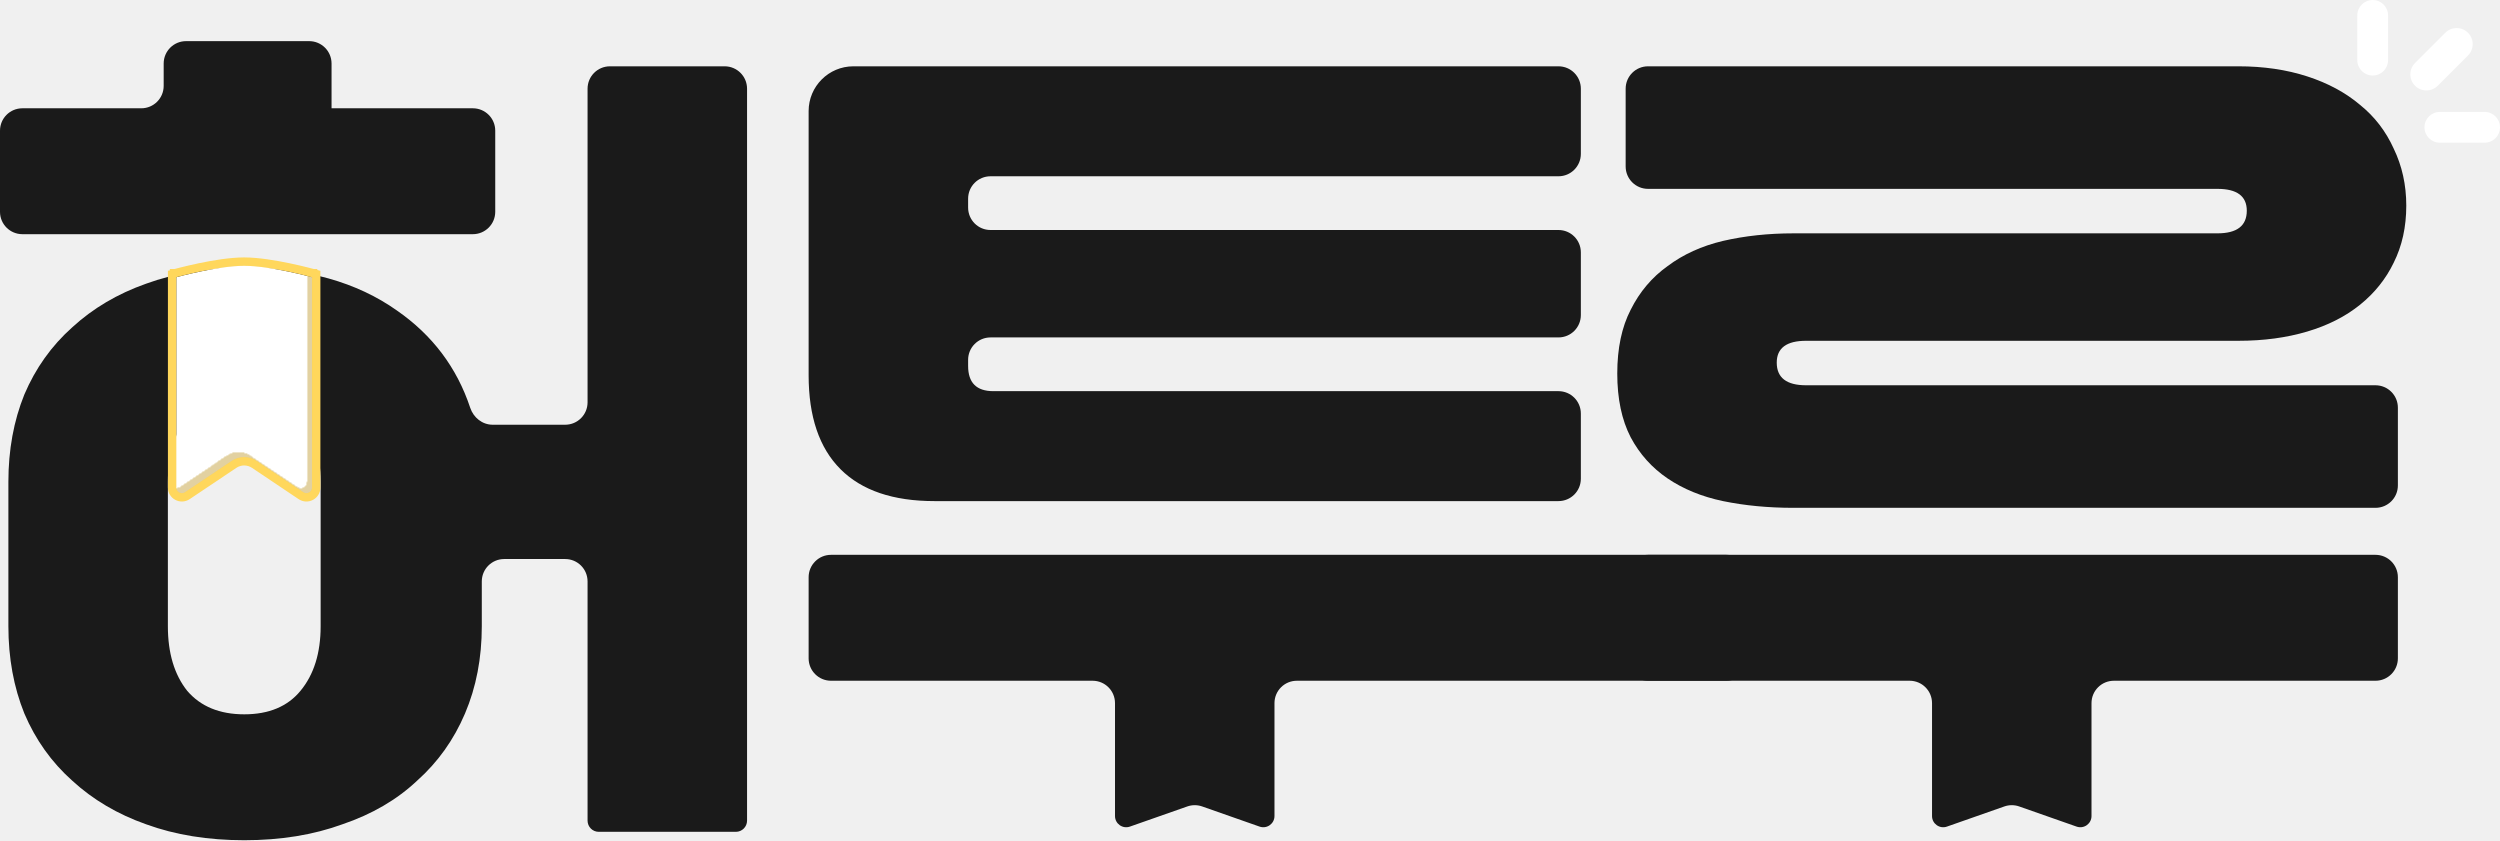
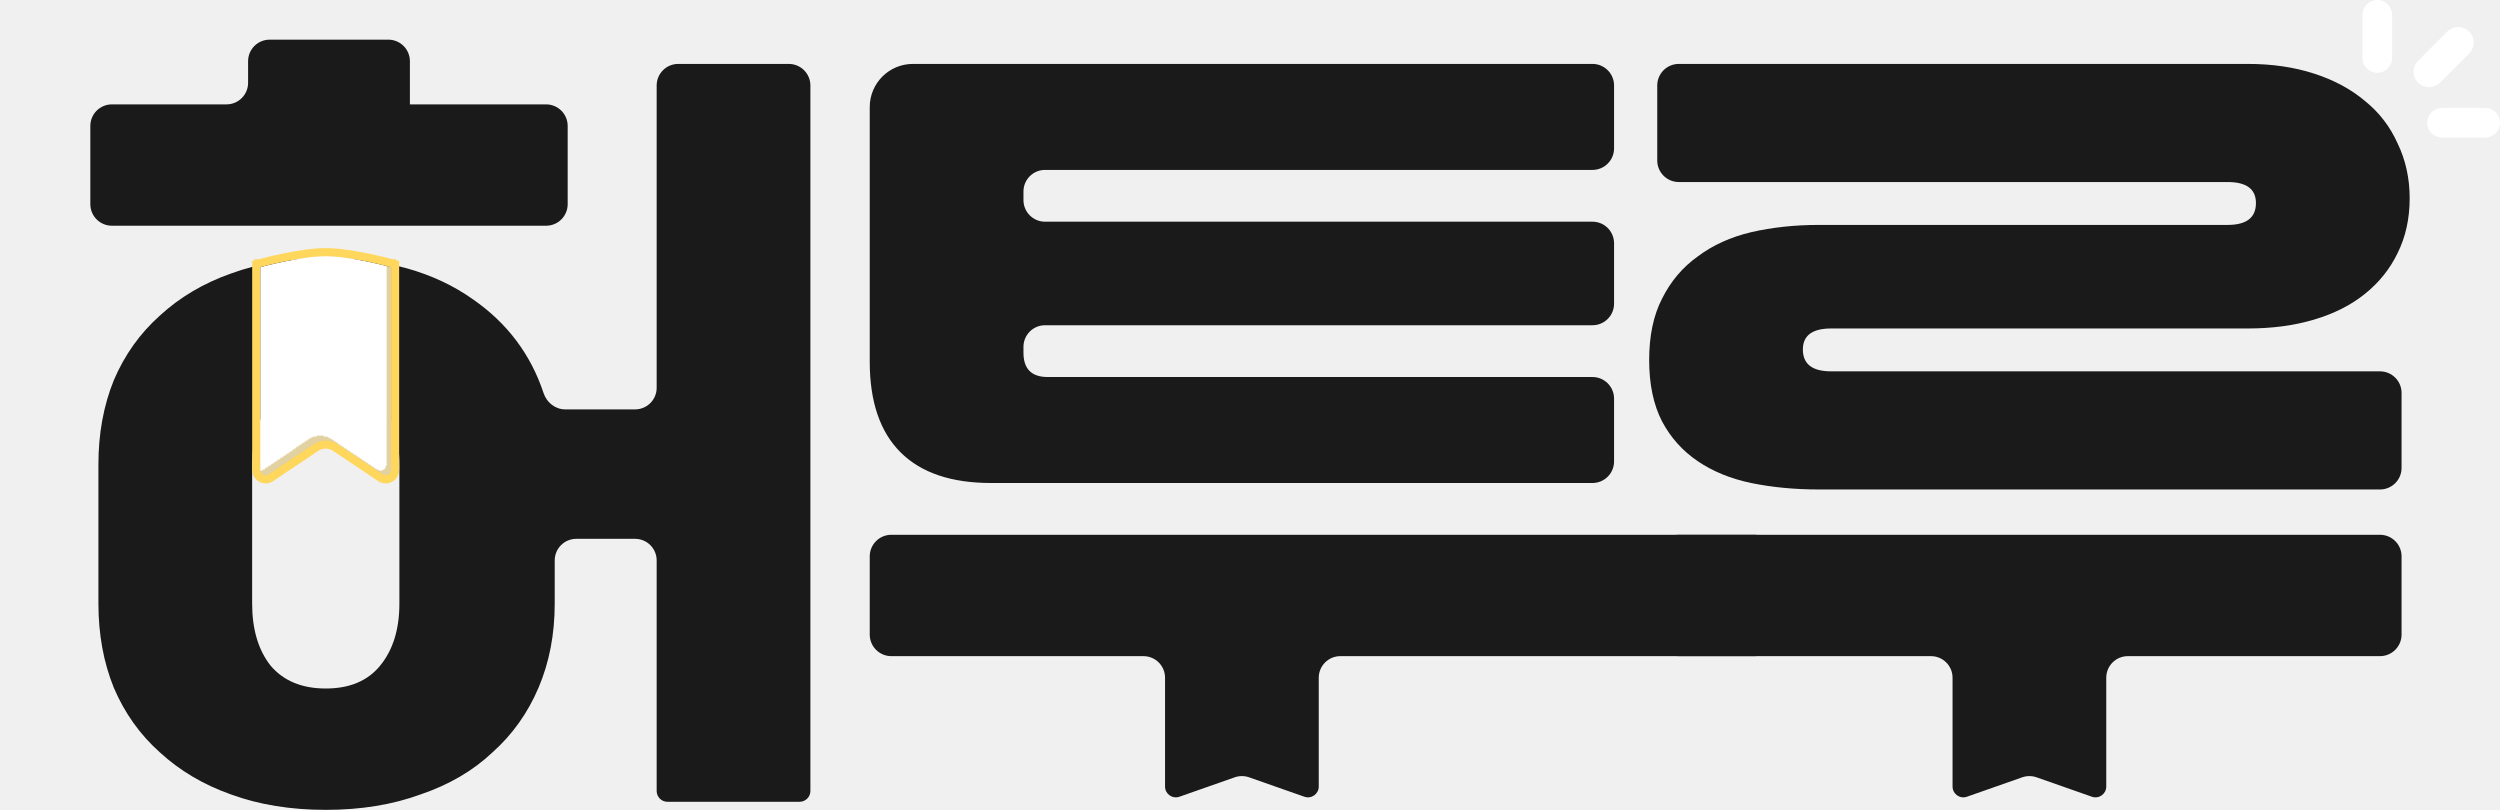
- <svg xmlns="http://www.w3.org/2000/svg" preserveAspectRatio="none" overflow="visible" style="display: block;" width="148.771" height="50" viewBox="0 0 148.771 50" fill="none">
+ <svg xmlns="http://www.w3.org/2000/svg" preserveAspectRatio="none" overflow="visible" style="display: block;" width="154.348" height="50" viewBox="-5.577 0 154.348 50" fill="none">
  <g id="Frame 1707483927">
    <g id="Vector">
      <path d="M96.241 22.228C96.241 20.73 96.507 19.464 97.04 18.432C97.573 17.366 98.305 16.5 99.238 15.834C100.17 15.135 101.269 14.636 102.534 14.336C103.833 14.036 105.232 13.886 106.73 13.886H131.955C133.12 13.886 133.703 13.437 133.703 12.538C133.703 11.672 133.12 11.239 131.955 11.239H98.072C97.336 11.239 96.74 10.643 96.74 9.907V5.278C96.74 4.543 97.336 3.946 98.072 3.946H133.204C134.702 3.946 136.067 4.146 137.299 4.546C138.532 4.945 139.581 5.511 140.446 6.244C141.312 6.943 141.978 7.809 142.444 8.841C142.944 9.874 143.194 11.006 143.194 12.238C143.194 13.503 142.944 14.636 142.444 15.635C141.978 16.6 141.312 17.433 140.446 18.132C139.581 18.831 138.532 19.364 137.299 19.73C136.067 20.097 134.702 20.28 133.204 20.28H107.479C106.314 20.28 105.731 20.713 105.731 21.579C105.731 22.478 106.314 22.927 107.479 22.927H141.362C142.098 22.927 142.694 23.524 142.694 24.259V28.888C142.694 29.624 142.098 30.22 141.362 30.22H106.73C105.232 30.22 103.833 30.087 102.534 29.82C101.269 29.554 100.17 29.104 99.238 28.472C98.305 27.839 97.573 27.023 97.04 26.024C96.507 24.992 96.241 23.727 96.241 22.228ZM114.972 41.842C114.972 41.106 114.375 40.51 113.64 40.51H98.072C97.336 40.51 96.74 39.913 96.74 39.178V34.349C96.74 33.614 97.336 33.017 98.072 33.017H141.362C142.098 33.017 142.694 33.614 142.694 34.349V39.178C142.694 39.913 142.098 40.51 141.362 40.51H125.794C125.059 40.51 124.462 41.106 124.462 41.842V48.561C124.462 49.02 124.009 49.342 123.576 49.19L120.158 47.99C119.873 47.89 119.562 47.89 119.276 47.99L115.858 49.19C115.425 49.342 114.972 49.02 114.972 48.561V41.842Z" fill="#1A1A1A" />
      <path d="M92.742 23.277C93.478 23.277 94.074 23.873 94.074 24.609V28.488C94.074 29.224 93.478 29.82 92.742 29.82H55.613C53.148 29.82 51.284 29.188 50.018 27.922C48.753 26.657 48.12 24.792 48.12 22.328V6.61C48.12 5.139 49.313 3.946 50.784 3.946H92.742C93.478 3.946 94.074 4.543 94.074 5.278V9.158C94.074 9.893 93.478 10.49 92.742 10.49H58.943C58.207 10.49 57.611 11.086 57.611 11.822V12.354C57.611 13.09 58.207 13.687 58.943 13.687H92.742C93.478 13.687 94.074 14.283 94.074 15.018V18.748C94.074 19.484 93.478 20.08 92.742 20.08H58.943C58.207 20.08 57.611 20.677 57.611 21.412V21.778C57.611 22.777 58.11 23.277 59.109 23.277H92.742ZM66.352 41.842C66.352 41.106 65.755 40.51 65.02 40.51H49.452C48.717 40.51 48.12 39.913 48.12 39.178V34.349C48.12 33.614 48.717 33.017 49.452 33.017H102.732C103.468 33.017 104.064 33.614 104.064 34.349V39.178C104.064 39.913 103.468 40.51 102.732 40.51H77.174C76.439 40.51 75.842 41.106 75.842 41.842V48.561C75.842 49.02 75.389 49.342 74.956 49.19L71.538 47.99C71.253 47.89 70.942 47.89 70.656 47.99L67.238 49.19C66.805 49.342 66.352 49.02 66.352 48.561V41.842Z" fill="#1A1A1A" />
    </g>
    <path id="Vector_2" d="M0.499 28.672C0.499 26.773 0.816 25.042 1.449 23.477C2.115 21.912 3.064 20.58 4.296 19.481C5.528 18.349 6.993 17.483 8.691 16.883C10.423 16.251 12.371 15.934 14.536 15.934C18.198 15.934 21.229 16.783 23.626 18.482C25.736 19.947 27.189 21.876 27.983 24.27C28.177 24.852 28.704 25.275 29.318 25.275H33.633C34.369 25.275 34.965 24.679 34.965 23.943V5.278C34.965 4.543 35.561 3.946 36.297 3.946H43.123C43.859 3.946 44.456 4.543 44.456 5.278V48.835C44.456 49.203 44.157 49.501 43.789 49.501H39.71H35.631C35.263 49.501 34.965 49.203 34.965 48.835V34.599C34.965 33.863 34.369 33.267 33.633 33.267H30.003C29.268 33.267 28.671 33.863 28.671 34.599V37.263C28.671 39.161 28.338 40.893 27.672 42.458C27.006 44.023 26.057 45.355 24.825 46.454C23.626 47.586 22.145 48.452 20.38 49.051C18.648 49.684 16.7 50 14.536 50C12.371 50 10.423 49.684 8.691 49.051C6.993 48.452 5.528 47.586 4.296 46.454C3.064 45.355 2.115 44.023 1.449 42.458C0.816 40.893 0.499 39.161 0.499 37.263V28.672ZM29.471 12.604C29.471 13.34 28.874 13.936 28.139 13.936H1.332C0.596 13.936 0 13.34 0 12.604V7.776C0 7.04 0.596 6.444 1.332 6.444H8.408C9.144 6.444 9.74 5.847 9.74 5.112V3.78C9.74 3.044 10.337 2.448 11.072 2.448H18.398C19.134 2.448 19.73 3.044 19.73 3.78V6.444H28.139C28.874 6.444 29.471 7.04 29.471 7.776V12.604ZM9.99 37.263C9.99 38.861 10.373 40.143 11.139 41.109C11.938 42.041 13.07 42.508 14.536 42.508C16.001 42.508 17.116 42.041 17.882 41.109C18.681 40.143 19.081 38.861 19.081 37.263V28.672C19.081 27.073 18.681 25.808 17.882 24.875C17.116 23.91 16.001 23.427 14.536 23.427C13.07 23.427 11.938 23.91 11.139 24.875C10.373 25.808 9.99 27.073 9.99 28.672V37.263Z" fill="#1A1A1A" />
    <g id="Rectangle 316">
      <g filter="url(#filter0_i_0_26)">
        <path d="M10.492 16.497C10.492 16.497 12.944 15.818 14.53 15.818C16.115 15.818 18.567 16.497 18.567 16.497V29.013C18.567 29.279 18.27 29.438 18.049 29.289L15.272 27.426C14.823 27.125 14.237 27.125 13.788 27.426L11.011 29.289C10.79 29.438 10.492 29.279 10.492 29.013V16.497Z" fill="white" />
      </g>
      <path d="M14.53 15.568C15.35 15.568 16.381 15.743 17.194 15.913C17.604 15.999 17.963 16.084 18.22 16.149C18.348 16.181 18.451 16.208 18.523 16.227C18.558 16.236 18.586 16.243 18.605 16.248C18.614 16.251 18.621 16.253 18.626 16.254C18.628 16.255 18.631 16.256 18.632 16.256H18.634V16.257L18.817 16.307V29.013C18.817 29.479 18.297 29.756 17.91 29.496L15.133 27.633C14.768 27.388 14.291 27.388 13.927 27.633L11.149 29.496C10.762 29.756 10.242 29.479 10.242 29.013V16.307L10.426 16.257L10.492 16.497L10.426 16.256H10.428C10.429 16.256 10.431 16.255 10.434 16.254C10.438 16.253 10.446 16.251 10.455 16.248C10.474 16.243 10.502 16.236 10.537 16.227C10.608 16.208 10.711 16.181 10.84 16.149C11.097 16.084 11.456 15.999 11.865 15.913C12.679 15.743 13.71 15.568 14.53 15.568Z" stroke="#FFD75C" stroke-width="0.499" />
    </g>
    <rect id="Rectangle 317" x="140.279" width="1.831" height="4.495" rx="0.916" fill="white" />
    <rect id="Rectangle 318" x="148.771" y="6.66" width="1.831" height="4.495" rx="0.916" transform="rotate(90 148.771 6.66016)" fill="white" />
    <rect id="Rectangle 319" x="146.191" y="1.274" width="1.911" height="4.458" rx="0.955" transform="rotate(45 146.191 1.27393)" fill="white" />
  </g>
  <defs>
    <filter id="filter0_i_0_26" x="9.993" y="15.318" width="9.074" height="14.528" filterUnits="userSpaceOnUse" color-interpolation-filters="sRGB">
      <feFlood flood-opacity="0" result="BackgroundImageFix" />
      <feBlend mode="normal" in="SourceGraphic" in2="BackgroundImageFix" result="shape" />
      <feColorMatrix in="SourceAlpha" type="matrix" values="0 0 0 0 0 0 0 0 0 0 0 0 0 0 0 0 0 0 127 0" result="hardAlpha" />
      <feOffset dx="-0.333" dy="-0.333" />
      <feComposite in2="hardAlpha" operator="arithmetic" k2="-1" k3="1" />
      <feColorMatrix type="matrix" values="0 0 0 0 0.773 0 0 0 0 0.647 0 0 0 0 0.267 0 0 0 0.5 0" />
      <feBlend mode="normal" in2="shape" result="effect1_innerShadow_0_26" />
    </filter>
  </defs>
</svg>
